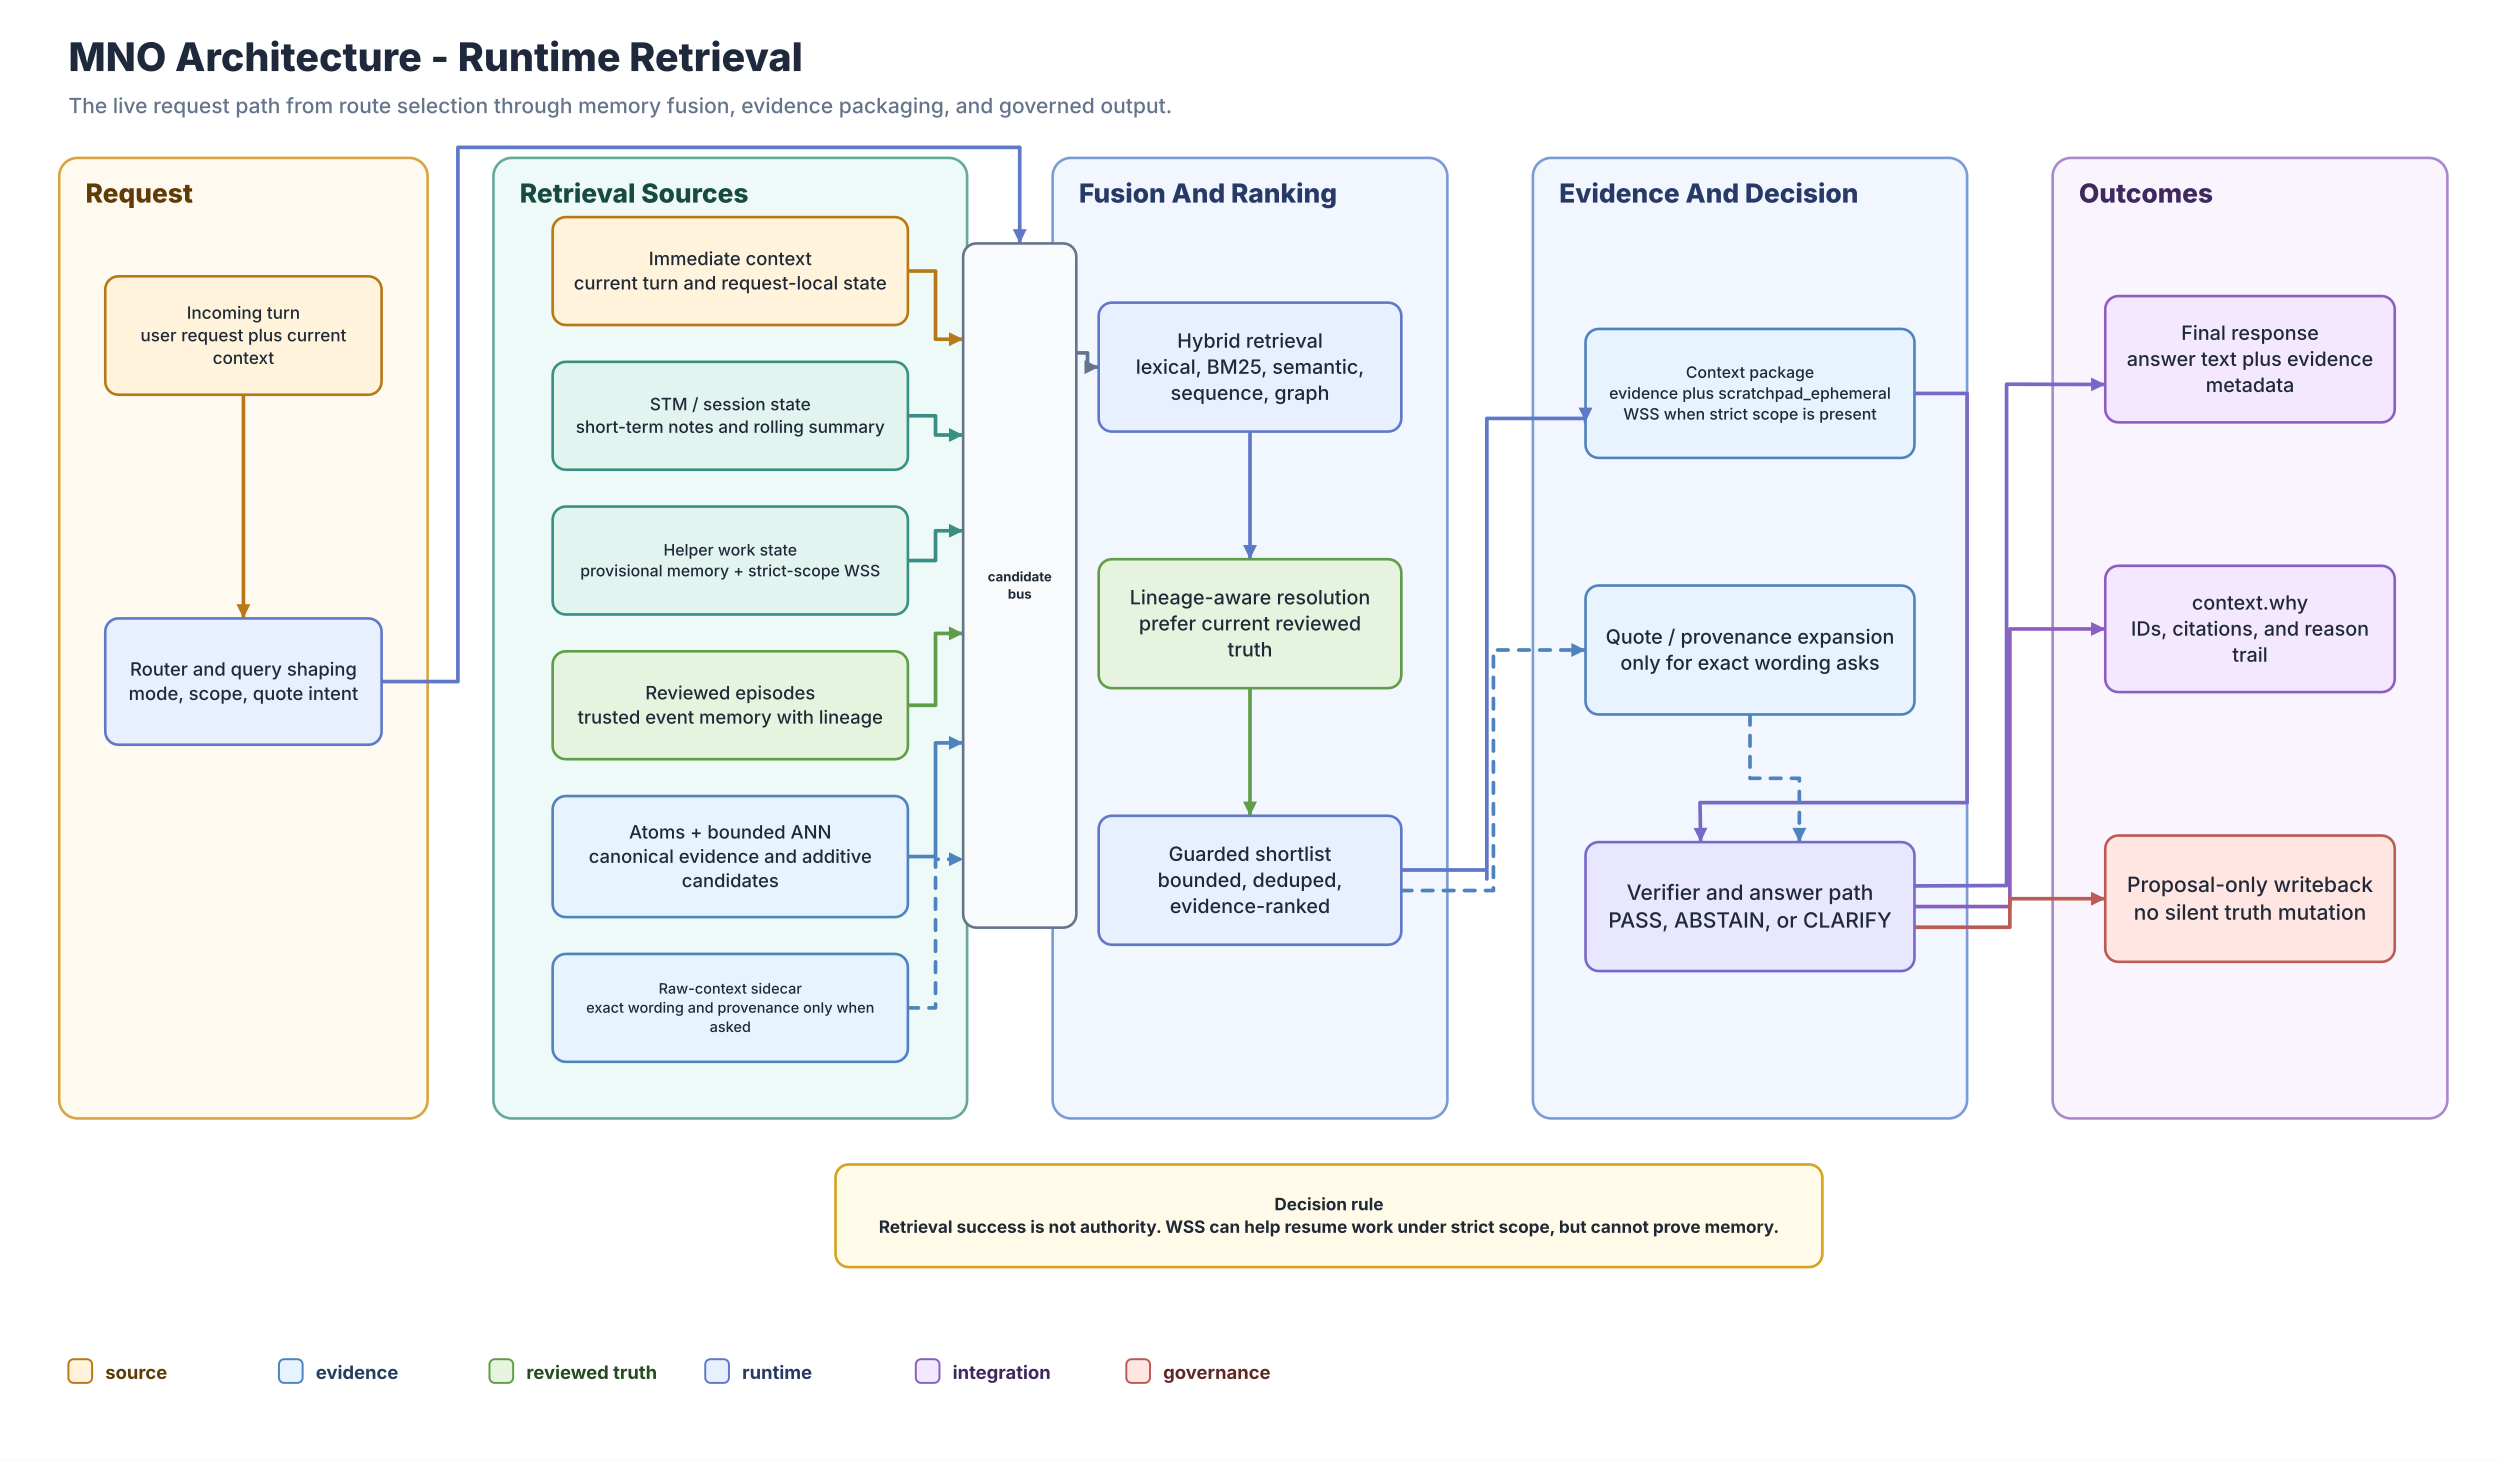
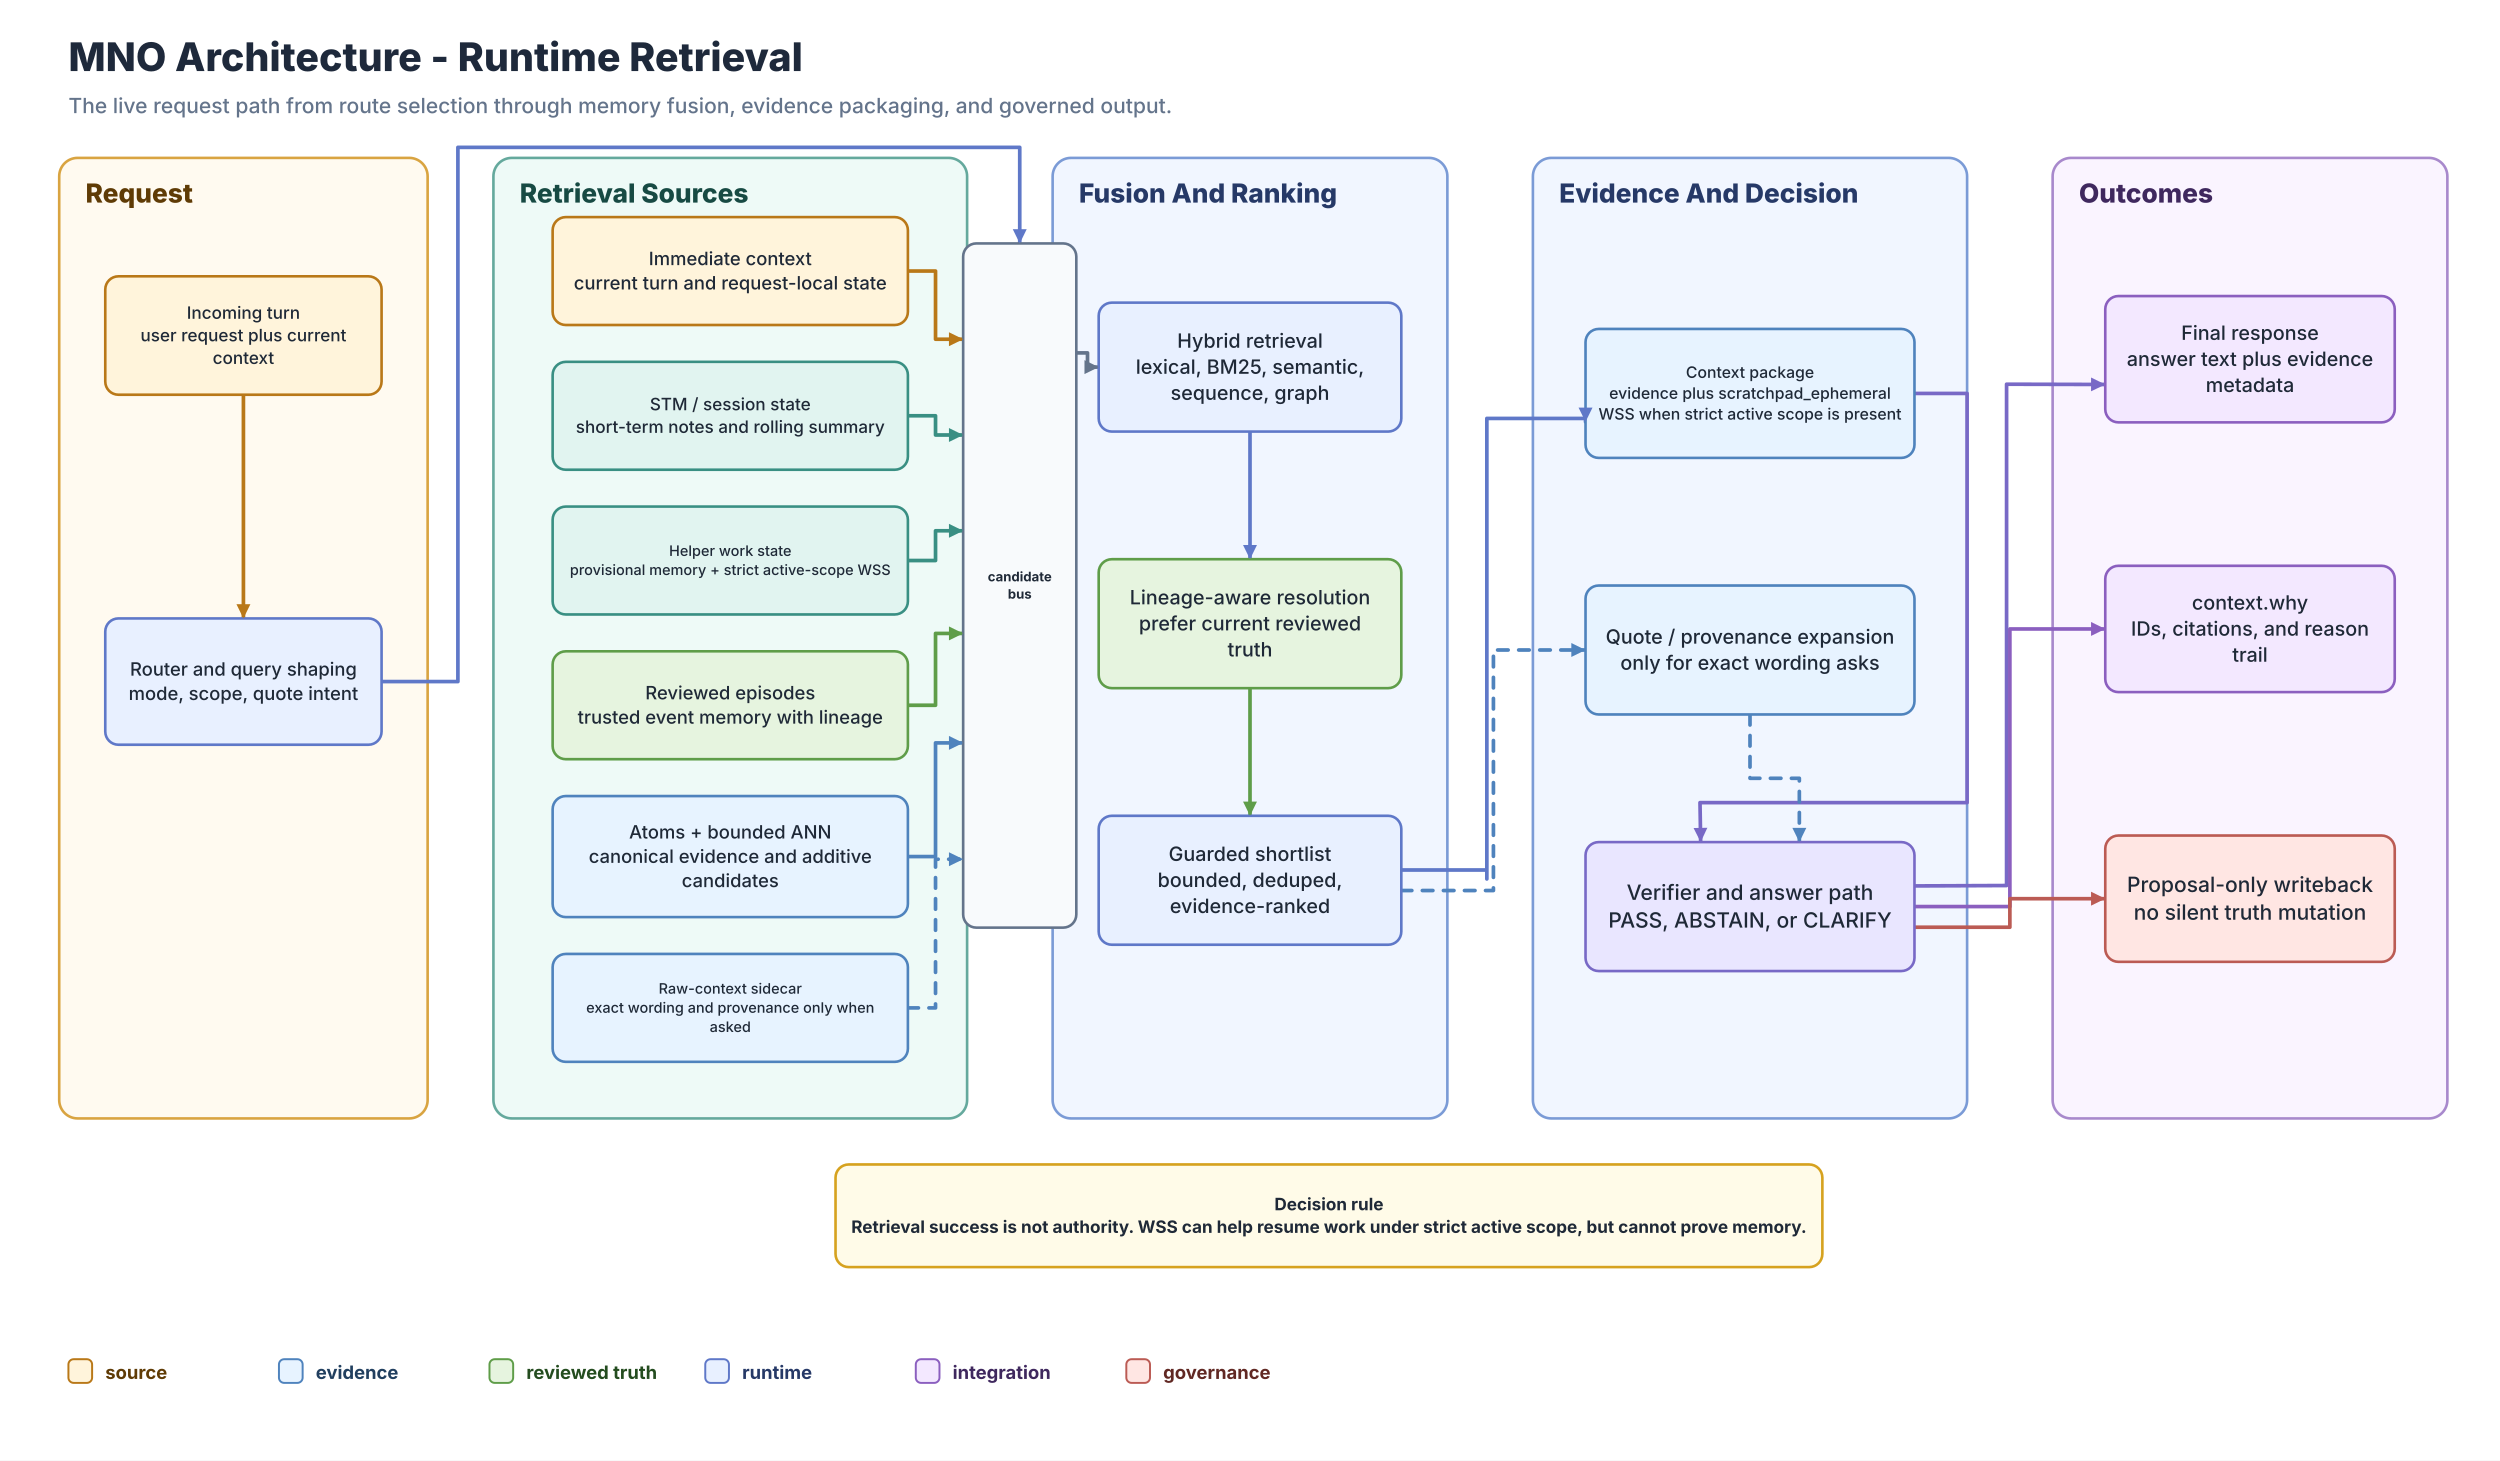
<svg xmlns="http://www.w3.org/2000/svg" width="1900" height="1110" viewBox="0 0 1900 1110" role="img" aria-label="MNO Architecture - Runtime Retrieval">
  <rect width="100%" height="100%" fill="#ffffff" />
  <text x="52" y="54" font-family="Segoe UI, Inter, Arial, sans-serif" font-size="30" font-weight="800" fill="#1e293b">MNO Architecture - Runtime Retrieval</text>
  <text x="52" y="86" font-family="Segoe UI, Inter, Arial, sans-serif" font-size="16" font-weight="500" fill="#64748b">The live request path from route selection through memory fusion, evidence packaging, and governed output.</text>
  <rect x="45" y="120" width="280" height="730" rx="14" fill="#fffaf0" stroke="#d9a441" stroke-width="2" />
  <text x="65.0" y="154.0" font-family="Segoe UI, Inter, Arial, sans-serif" font-size="20" font-weight="800" fill="#5f3b05">Request</text>
  <rect x="375" y="120" width="360" height="730" rx="14" fill="#eefaf7" stroke="#65a99d" stroke-width="2" />
  <text x="395.0" y="154.0" font-family="Segoe UI, Inter, Arial, sans-serif" font-size="20" font-weight="800" fill="#174a43">Retrieval Sources</text>
  <rect x="800" y="120" width="300" height="730" rx="14" fill="#f1f6ff" stroke="#7b9bd6" stroke-width="2" />
  <text x="820.0" y="154.0" font-family="Segoe UI, Inter, Arial, sans-serif" font-size="20" font-weight="800" fill="#263967">Fusion And Ranking</text>
  <rect x="1165" y="120" width="330" height="730" rx="14" fill="#f1f6ff" stroke="#7b9bd6" stroke-width="2" />
  <text x="1185.0" y="154.0" font-family="Segoe UI, Inter, Arial, sans-serif" font-size="20" font-weight="800" fill="#263967">Evidence And Decision</text>
  <rect x="1560" y="120" width="300" height="730" rx="14" fill="#faf4ff" stroke="#a889cc" stroke-width="2" />
  <text x="1580.0" y="154.0" font-family="Segoe UI, Inter, Arial, sans-serif" font-size="20" font-weight="800" fill="#3f285e">Outcomes</text>
  <polyline points="185.0,300.0 185.0,470.0" fill="none" stroke="#b97818" stroke-width="2.8" stroke-linecap="round" stroke-linejoin="round" />
  <polyline points="290.0,518.0 348.0,518.0 348.0,112.0 775.0,112.0 775.0,185.0" fill="none" stroke="#5f78c8" stroke-width="2.8" stroke-linecap="round" stroke-linejoin="round" />
  <polyline points="690.0,206.0 711.0,206.0 711.0,257.8 732.0,257.8" fill="none" stroke="#b97818" stroke-width="2.8" stroke-linecap="round" stroke-linejoin="round" />
  <polyline points="690.0,316.0 711.0,316.0 711.0,330.6 732.0,330.6" fill="none" stroke="#398f83" stroke-width="2.8" stroke-linecap="round" stroke-linejoin="round" />
  <polyline points="690.0,426.0 711.0,426.0 711.0,403.4 732.0,403.4" fill="none" stroke="#398f83" stroke-width="2.8" stroke-linecap="round" stroke-linejoin="round" />
  <polyline points="690.0,536.0 711.0,536.0 711.0,481.4 732.0,481.4" fill="none" stroke="#5f9d49" stroke-width="2.8" stroke-linecap="round" stroke-linejoin="round" />
  <polyline points="690.0,651.0 711.0,651.0 711.0,564.6 732.0,564.6" fill="none" stroke="#4f83bd" stroke-width="2.8" stroke-linecap="round" stroke-linejoin="round" />
  <polyline points="690.0,766.0 711.0,766.0 711.0,653.0 732.0,653.0" fill="none" stroke="#4f83bd" stroke-width="2.8" stroke-linecap="round" stroke-linejoin="round" stroke-dasharray="8 8" />
  <polyline points="818.0,268.2 826.5,268.2 826.5,279.0 835.0,279.0" fill="none" stroke="#64748b" stroke-width="2.8" stroke-linecap="round" stroke-linejoin="round" />
  <polyline points="950.0,328.0 950.0,425.0" fill="none" stroke="#5f78c8" stroke-width="2.8" stroke-linecap="round" stroke-linejoin="round" />
  <polyline points="950.0,523.0 950.0,620.0" fill="none" stroke="#5f9d49" stroke-width="2.8" stroke-linecap="round" stroke-linejoin="round" />
  <polyline points="1065.0,661.2 1130.0,661.2 1130.0,668.0 1130.0,318.0 1205.0,318.0 1205.0,320.6" fill="none" stroke="#5f78c8" stroke-width="2.8" stroke-linecap="round" stroke-linejoin="round" />
  <polyline points="1065.0,676.8 1135.0,676.8 1135.0,494.0 1205.0,494.0" fill="none" stroke="#4f83bd" stroke-width="2.8" stroke-linecap="round" stroke-linejoin="round" stroke-dasharray="8 8" />
  <polyline points="1455.0,299.0 1495.0,299.0 1495.0,610.0 1292.0,610.0 1292.5,640.0" fill="none" stroke="#7869c6" stroke-width="2.8" stroke-linecap="round" stroke-linejoin="round" />
  <polyline points="1330.0,543.0 1330.0,591.5 1367.5,591.5 1367.5,640.0" fill="none" stroke="#4f83bd" stroke-width="2.8" stroke-linecap="round" stroke-linejoin="round" stroke-dasharray="8 8" />
  <polyline points="1455.0,673.3 1525.0,673.0 1525.0,292.0 1600.0,292.2" fill="none" stroke="#7869c6" stroke-width="2.8" stroke-linecap="round" stroke-linejoin="round" />
  <polyline points="1455.0,689.0 1527.5,689.0 1527.5,478.0 1600.0,478.0" fill="none" stroke="#8b5fbf" stroke-width="2.8" stroke-linecap="round" stroke-linejoin="round" />
  <polyline points="1455.0,704.7 1527.5,704.7 1527.5,683.0 1600.0,683.0" fill="none" stroke="#bb5b54" stroke-width="2.8" stroke-linecap="round" stroke-linejoin="round" />
  <rect x="80" y="210" width="210" height="90" rx="10" fill="#fff4db" stroke="#b97818" stroke-width="2" />
  <g class="node-label">
    <text x="185.0" y="242.3" text-anchor="middle" font-family="Segoe UI, Inter, Arial, sans-serif" font-size="13" font-weight="500" fill="#1f2937">Incoming turn</text>
    <text x="185.0" y="259.4" text-anchor="middle" font-family="Segoe UI, Inter, Arial, sans-serif" font-size="13" font-weight="500" fill="#1f2937">user request plus current</text>
    <text x="185.0" y="276.6" text-anchor="middle" font-family="Segoe UI, Inter, Arial, sans-serif" font-size="13" font-weight="500" fill="#1f2937">context</text>
  </g>
  <rect x="80" y="470" width="210" height="96" rx="10" fill="#e8f0ff" stroke="#5f78c8" stroke-width="2" />
  <g class="node-label">
    <text x="185.0" y="513.5" text-anchor="middle" font-family="Segoe UI, Inter, Arial, sans-serif" font-size="14" font-weight="500" fill="#1f2937">Router and query shaping</text>
    <text x="185.0" y="532.0" text-anchor="middle" font-family="Segoe UI, Inter, Arial, sans-serif" font-size="14" font-weight="500" fill="#1f2937">mode, scope, quote intent</text>
  </g>
  <rect x="732" y="185" width="86" height="520" rx="10" fill="#f8fafc" stroke="#64748b" stroke-width="2" />
  <g class="node-label">
    <text x="775.0" y="441.8" text-anchor="middle" font-family="Segoe UI, Inter, Arial, sans-serif" font-size="10" font-weight="700" fill="#1f2937">candidate</text>
    <text x="775.0" y="455.0" text-anchor="middle" font-family="Segoe UI, Inter, Arial, sans-serif" font-size="10" font-weight="700" fill="#1f2937">bus</text>
  </g>
  <rect x="420" y="165" width="270" height="82" rx="10" fill="#fff4db" stroke="#b97818" stroke-width="2" />
  <g class="node-label">
    <text x="555.0" y="201.5" text-anchor="middle" font-family="Segoe UI, Inter, Arial, sans-serif" font-size="14" font-weight="500" fill="#1f2937">Immediate context</text>
    <text x="555.0" y="220.0" text-anchor="middle" font-family="Segoe UI, Inter, Arial, sans-serif" font-size="14" font-weight="500" fill="#1f2937">current turn and request-local state</text>
  </g>
  <rect x="420" y="275" width="270" height="82" rx="10" fill="#e1f4f0" stroke="#398f83" stroke-width="2" />
  <g class="node-label">
    <text x="555.0" y="311.8" text-anchor="middle" font-family="Segoe UI, Inter, Arial, sans-serif" font-size="13" font-weight="500" fill="#1f2937">STM / session state</text>
    <text x="555.0" y="329.0" text-anchor="middle" font-family="Segoe UI, Inter, Arial, sans-serif" font-size="13" font-weight="500" fill="#1f2937">short-term notes and rolling summary</text>
  </g>
  <rect x="420" y="385" width="270" height="82" rx="10" fill="#e1f4f0" stroke="#398f83" stroke-width="2" />
  <g class="node-label">
-     <text x="555.0" y="422.2" text-anchor="middle" font-family="Segoe UI, Inter, Arial, sans-serif" font-size="12" font-weight="500" fill="#1f2937">Helper work state</text>
-     <text x="555.0" y="438.0" text-anchor="middle" font-family="Segoe UI, Inter, Arial, sans-serif" font-size="12" font-weight="500" fill="#1f2937">provisional memory + strict-scope WSS</text>
+     <text x="555.0" y="422.5" text-anchor="middle" font-family="Segoe UI, Inter, Arial, sans-serif" font-size="11" font-weight="500" fill="#1f2937">Helper work state</text>
+     <text x="555.0" y="437.0" text-anchor="middle" font-family="Segoe UI, Inter, Arial, sans-serif" font-size="11" font-weight="500" fill="#1f2937">provisional memory + strict active-scope WSS</text>
  </g>
  <rect x="420" y="495" width="270" height="82" rx="10" fill="#e6f4df" stroke="#5f9d49" stroke-width="2" />
  <g class="node-label">
    <text x="555.0" y="531.5" text-anchor="middle" font-family="Segoe UI, Inter, Arial, sans-serif" font-size="14" font-weight="500" fill="#1f2937">Reviewed episodes</text>
    <text x="555.0" y="550.0" text-anchor="middle" font-family="Segoe UI, Inter, Arial, sans-serif" font-size="14" font-weight="500" fill="#1f2937">trusted event memory with lineage</text>
  </g>
  <rect x="420" y="605" width="270" height="92" rx="10" fill="#e7f3ff" stroke="#4f83bd" stroke-width="2" />
  <g class="node-label">
    <text x="555.0" y="637.3" text-anchor="middle" font-family="Segoe UI, Inter, Arial, sans-serif" font-size="14" font-weight="500" fill="#1f2937">Atoms + bounded ANN</text>
    <text x="555.0" y="655.8" text-anchor="middle" font-family="Segoe UI, Inter, Arial, sans-serif" font-size="14" font-weight="500" fill="#1f2937">canonical evidence and additive</text>
    <text x="555.0" y="674.2" text-anchor="middle" font-family="Segoe UI, Inter, Arial, sans-serif" font-size="14" font-weight="500" fill="#1f2937">candidates</text>
  </g>
  <rect x="420" y="725" width="270" height="82" rx="10" fill="#e7f3ff" stroke="#4f83bd" stroke-width="2" />
  <g class="node-label">
    <text x="555.0" y="755.2" text-anchor="middle" font-family="Segoe UI, Inter, Arial, sans-serif" font-size="11" font-weight="500" fill="#1f2937">Raw-context sidecar</text>
    <text x="555.0" y="769.7" text-anchor="middle" font-family="Segoe UI, Inter, Arial, sans-serif" font-size="11" font-weight="500" fill="#1f2937">exact wording and provenance only when</text>
    <text x="555.0" y="784.3" text-anchor="middle" font-family="Segoe UI, Inter, Arial, sans-serif" font-size="11" font-weight="500" fill="#1f2937">asked</text>
  </g>
  <rect x="835" y="230" width="230" height="98" rx="10" fill="#e8f0ff" stroke="#5f78c8" stroke-width="2" />
  <g class="node-label">
    <text x="950.0" y="264.3" text-anchor="middle" font-family="Segoe UI, Inter, Arial, sans-serif" font-size="15" font-weight="500" fill="#1f2937">Hybrid retrieval</text>
    <text x="950.0" y="284.1" text-anchor="middle" font-family="Segoe UI, Inter, Arial, sans-serif" font-size="15" font-weight="500" fill="#1f2937">lexical, BM25, semantic,</text>
    <text x="950.0" y="303.9" text-anchor="middle" font-family="Segoe UI, Inter, Arial, sans-serif" font-size="15" font-weight="500" fill="#1f2937">sequence, graph</text>
  </g>
  <rect x="835" y="425" width="230" height="98" rx="10" fill="#e6f4df" stroke="#5f9d49" stroke-width="2" />
  <g class="node-label">
    <text x="950.0" y="459.3" text-anchor="middle" font-family="Segoe UI, Inter, Arial, sans-serif" font-size="15" font-weight="500" fill="#1f2937">Lineage-aware resolution</text>
    <text x="950.0" y="479.1" text-anchor="middle" font-family="Segoe UI, Inter, Arial, sans-serif" font-size="15" font-weight="500" fill="#1f2937">prefer current reviewed</text>
    <text x="950.0" y="498.9" text-anchor="middle" font-family="Segoe UI, Inter, Arial, sans-serif" font-size="15" font-weight="500" fill="#1f2937">truth</text>
  </g>
  <rect x="835" y="620" width="230" height="98" rx="10" fill="#e8f0ff" stroke="#5f78c8" stroke-width="2" />
  <g class="node-label">
    <text x="950.0" y="654.3" text-anchor="middle" font-family="Segoe UI, Inter, Arial, sans-serif" font-size="15" font-weight="500" fill="#1f2937">Guarded shortlist</text>
    <text x="950.0" y="674.1" text-anchor="middle" font-family="Segoe UI, Inter, Arial, sans-serif" font-size="15" font-weight="500" fill="#1f2937">bounded, deduped,</text>
    <text x="950.0" y="693.9" text-anchor="middle" font-family="Segoe UI, Inter, Arial, sans-serif" font-size="15" font-weight="500" fill="#1f2937">evidence-ranked</text>
  </g>
  <rect x="1205" y="250" width="250" height="98" rx="10" fill="#e7f3ff" stroke="#4f83bd" stroke-width="2" />
  <g class="node-label">
    <text x="1330.0" y="287.2" text-anchor="middle" font-family="Segoe UI, Inter, Arial, sans-serif" font-size="12" font-weight="500" fill="#1f2937">Context package</text>
    <text x="1330.0" y="303.1" text-anchor="middle" font-family="Segoe UI, Inter, Arial, sans-serif" font-size="12" font-weight="500" fill="#1f2937">evidence plus scratchpad_ephemeral</text>
-     <text x="1330.0" y="318.9" text-anchor="middle" font-family="Segoe UI, Inter, Arial, sans-serif" font-size="12" font-weight="500" fill="#1f2937">WSS when strict scope is present</text>
+     <text x="1330.0" y="318.9" text-anchor="middle" font-family="Segoe UI, Inter, Arial, sans-serif" font-size="12" font-weight="500" fill="#1f2937">WSS when strict active scope is present</text>
  </g>
  <rect x="1205" y="445" width="250" height="98" rx="10" fill="#e7f3ff" stroke="#4f83bd" stroke-width="2" />
  <g class="node-label">
    <text x="1330.0" y="489.2" text-anchor="middle" font-family="Segoe UI, Inter, Arial, sans-serif" font-size="15" font-weight="500" fill="#1f2937">Quote / provenance expansion</text>
    <text x="1330.0" y="509.0" text-anchor="middle" font-family="Segoe UI, Inter, Arial, sans-serif" font-size="15" font-weight="500" fill="#1f2937">only for exact wording asks</text>
  </g>
  <rect x="1205" y="640" width="250" height="98" rx="10" fill="#e9e6ff" stroke="#7869c6" stroke-width="2" />
  <g class="node-label">
    <text x="1330.0" y="683.9" text-anchor="middle" font-family="Segoe UI, Inter, Arial, sans-serif" font-size="16" font-weight="500" fill="#1f2937">Verifier and answer path</text>
    <text x="1330.0" y="705.0" text-anchor="middle" font-family="Segoe UI, Inter, Arial, sans-serif" font-size="16" font-weight="500" fill="#1f2937">PASS, ABSTAIN, or CLARIFY</text>
  </g>
  <rect x="1600" y="225" width="220" height="96" rx="10" fill="#f3e8ff" stroke="#8b5fbf" stroke-width="2" />
  <g class="node-label">
    <text x="1710.0" y="258.3" text-anchor="middle" font-family="Segoe UI, Inter, Arial, sans-serif" font-size="15" font-weight="500" fill="#1f2937">Final response</text>
    <text x="1710.0" y="278.1" text-anchor="middle" font-family="Segoe UI, Inter, Arial, sans-serif" font-size="15" font-weight="500" fill="#1f2937">answer text plus evidence</text>
    <text x="1710.0" y="297.9" text-anchor="middle" font-family="Segoe UI, Inter, Arial, sans-serif" font-size="15" font-weight="500" fill="#1f2937">metadata</text>
  </g>
  <rect x="1600" y="430" width="220" height="96" rx="10" fill="#f3e8ff" stroke="#8b5fbf" stroke-width="2" />
  <g class="node-label">
    <text x="1710.0" y="463.3" text-anchor="middle" font-family="Segoe UI, Inter, Arial, sans-serif" font-size="15" font-weight="500" fill="#1f2937">context.why</text>
    <text x="1710.0" y="483.1" text-anchor="middle" font-family="Segoe UI, Inter, Arial, sans-serif" font-size="15" font-weight="500" fill="#1f2937">IDs, citations, and reason</text>
    <text x="1710.0" y="502.9" text-anchor="middle" font-family="Segoe UI, Inter, Arial, sans-serif" font-size="15" font-weight="500" fill="#1f2937">trail</text>
  </g>
  <rect x="1600" y="635" width="220" height="96" rx="10" fill="#ffe6e3" stroke="#bb5b54" stroke-width="2" />
  <g class="node-label">
    <text x="1710.0" y="677.9" text-anchor="middle" font-family="Segoe UI, Inter, Arial, sans-serif" font-size="16" font-weight="500" fill="#1f2937">Proposal-only writeback</text>
    <text x="1710.0" y="699.0" text-anchor="middle" font-family="Segoe UI, Inter, Arial, sans-serif" font-size="16" font-weight="500" fill="#1f2937">no silent truth mutation</text>
  </g>
  <rect x="635" y="885" width="750" height="78" rx="10" fill="#fffbe8" stroke="#d6a21f" stroke-width="2" />
  <g class="node-label">
    <text x="1010.0" y="919.8" text-anchor="middle" font-family="Segoe UI, Inter, Arial, sans-serif" font-size="13" font-weight="700" fill="#1f2937">Decision rule</text>
-     <text x="1010.0" y="937.0" text-anchor="middle" font-family="Segoe UI, Inter, Arial, sans-serif" font-size="13" font-weight="700" fill="#1f2937">Retrieval success is not authority. WSS can help resume work under strict scope, but cannot prove memory.</text>
+     <text x="1010.0" y="937.0" text-anchor="middle" font-family="Segoe UI, Inter, Arial, sans-serif" font-size="13" font-weight="700" fill="#1f2937">Retrieval success is not authority. WSS can help resume work under strict active scope, but cannot prove memory.</text>
  </g>
  <polygon points="185.0,470.0 179.7,459.2 190.3,459.2" fill="#b97818" />
  <polygon points="775.0,185.0 769.7,174.2 780.3,174.2" fill="#5f78c8" />
  <polygon points="732.0,257.8 721.2,263.1 721.2,252.5" fill="#b97818" />
  <polygon points="732.0,330.6 721.2,335.9 721.2,325.3" fill="#398f83" />
  <polygon points="732.0,403.4 721.2,408.7 721.2,398.1" fill="#398f83" />
  <polygon points="732.0,481.4 721.2,486.7 721.2,476.1" fill="#5f9d49" />
  <polygon points="732.0,564.6 721.2,569.9 721.2,559.3" fill="#4f83bd" />
  <polygon points="732.0,653.0 721.2,658.3 721.2,647.7" fill="#4f83bd" />
  <polygon points="835.0,279.0 824.2,284.3 824.2,273.7" fill="#64748b" />
  <polygon points="950.0,425.0 944.7,414.2 955.3,414.2" fill="#5f78c8" />
  <polygon points="950.0,620.0 944.7,609.2 955.3,609.2" fill="#5f9d49" />
  <polygon points="1205.0,320.6 1199.7,309.8 1210.3,309.8" fill="#5f78c8" />
  <polygon points="1205.0,494.0 1194.2,499.3 1194.2,488.7" fill="#4f83bd" />
  <polygon points="1292.5,640.0 1287.1,629.3 1297.6,629.1" fill="#7869c6" />
  <polygon points="1367.5,640.0 1362.2,629.2 1372.8,629.2" fill="#4f83bd" />
  <polygon points="1600.0,292.2 1589.2,297.4 1589.2,286.9" fill="#7869c6" />
  <polygon points="1600.0,478.0 1589.2,483.3 1589.2,472.7" fill="#8b5fbf" />
  <polygon points="1600.0,683.0 1589.2,688.3 1589.2,677.7" fill="#bb5b54" />
  <rect x="52.0" y="1033.0" width="18" height="18" rx="4" fill="#fff4db" stroke="#b97818" stroke-width="1.5" />
  <text x="80.0" y="1048.0" font-family="Segoe UI, Inter, Arial, sans-serif" font-size="14" font-weight="700" fill="#5f3b05">source</text>
  <rect x="212.0" y="1033.0" width="18" height="18" rx="4" fill="#e7f3ff" stroke="#4f83bd" stroke-width="1.5" />
  <text x="240.0" y="1048.0" font-family="Segoe UI, Inter, Arial, sans-serif" font-size="14" font-weight="700" fill="#213f5f">evidence</text>
  <rect x="372.0" y="1033.0" width="18" height="18" rx="4" fill="#e6f4df" stroke="#5f9d49" stroke-width="1.5" />
  <text x="400.0" y="1048.0" font-family="Segoe UI, Inter, Arial, sans-serif" font-size="14" font-weight="700" fill="#244c1f">reviewed truth</text>
  <rect x="536.0" y="1033.0" width="18" height="18" rx="4" fill="#e8f0ff" stroke="#5f78c8" stroke-width="1.5" />
  <text x="564.0" y="1048.0" font-family="Segoe UI, Inter, Arial, sans-serif" font-size="14" font-weight="700" fill="#263967">runtime</text>
  <rect x="696.0" y="1033.0" width="18" height="18" rx="4" fill="#f3e8ff" stroke="#8b5fbf" stroke-width="1.5" />
  <text x="724.0" y="1048.0" font-family="Segoe UI, Inter, Arial, sans-serif" font-size="14" font-weight="700" fill="#3f285e">integration</text>
  <rect x="856.0" y="1033.0" width="18" height="18" rx="4" fill="#ffe6e3" stroke="#bb5b54" stroke-width="1.5" />
  <text x="884.0" y="1048.0" font-family="Segoe UI, Inter, Arial, sans-serif" font-size="14" font-weight="700" fill="#612823">governance</text>
</svg>
